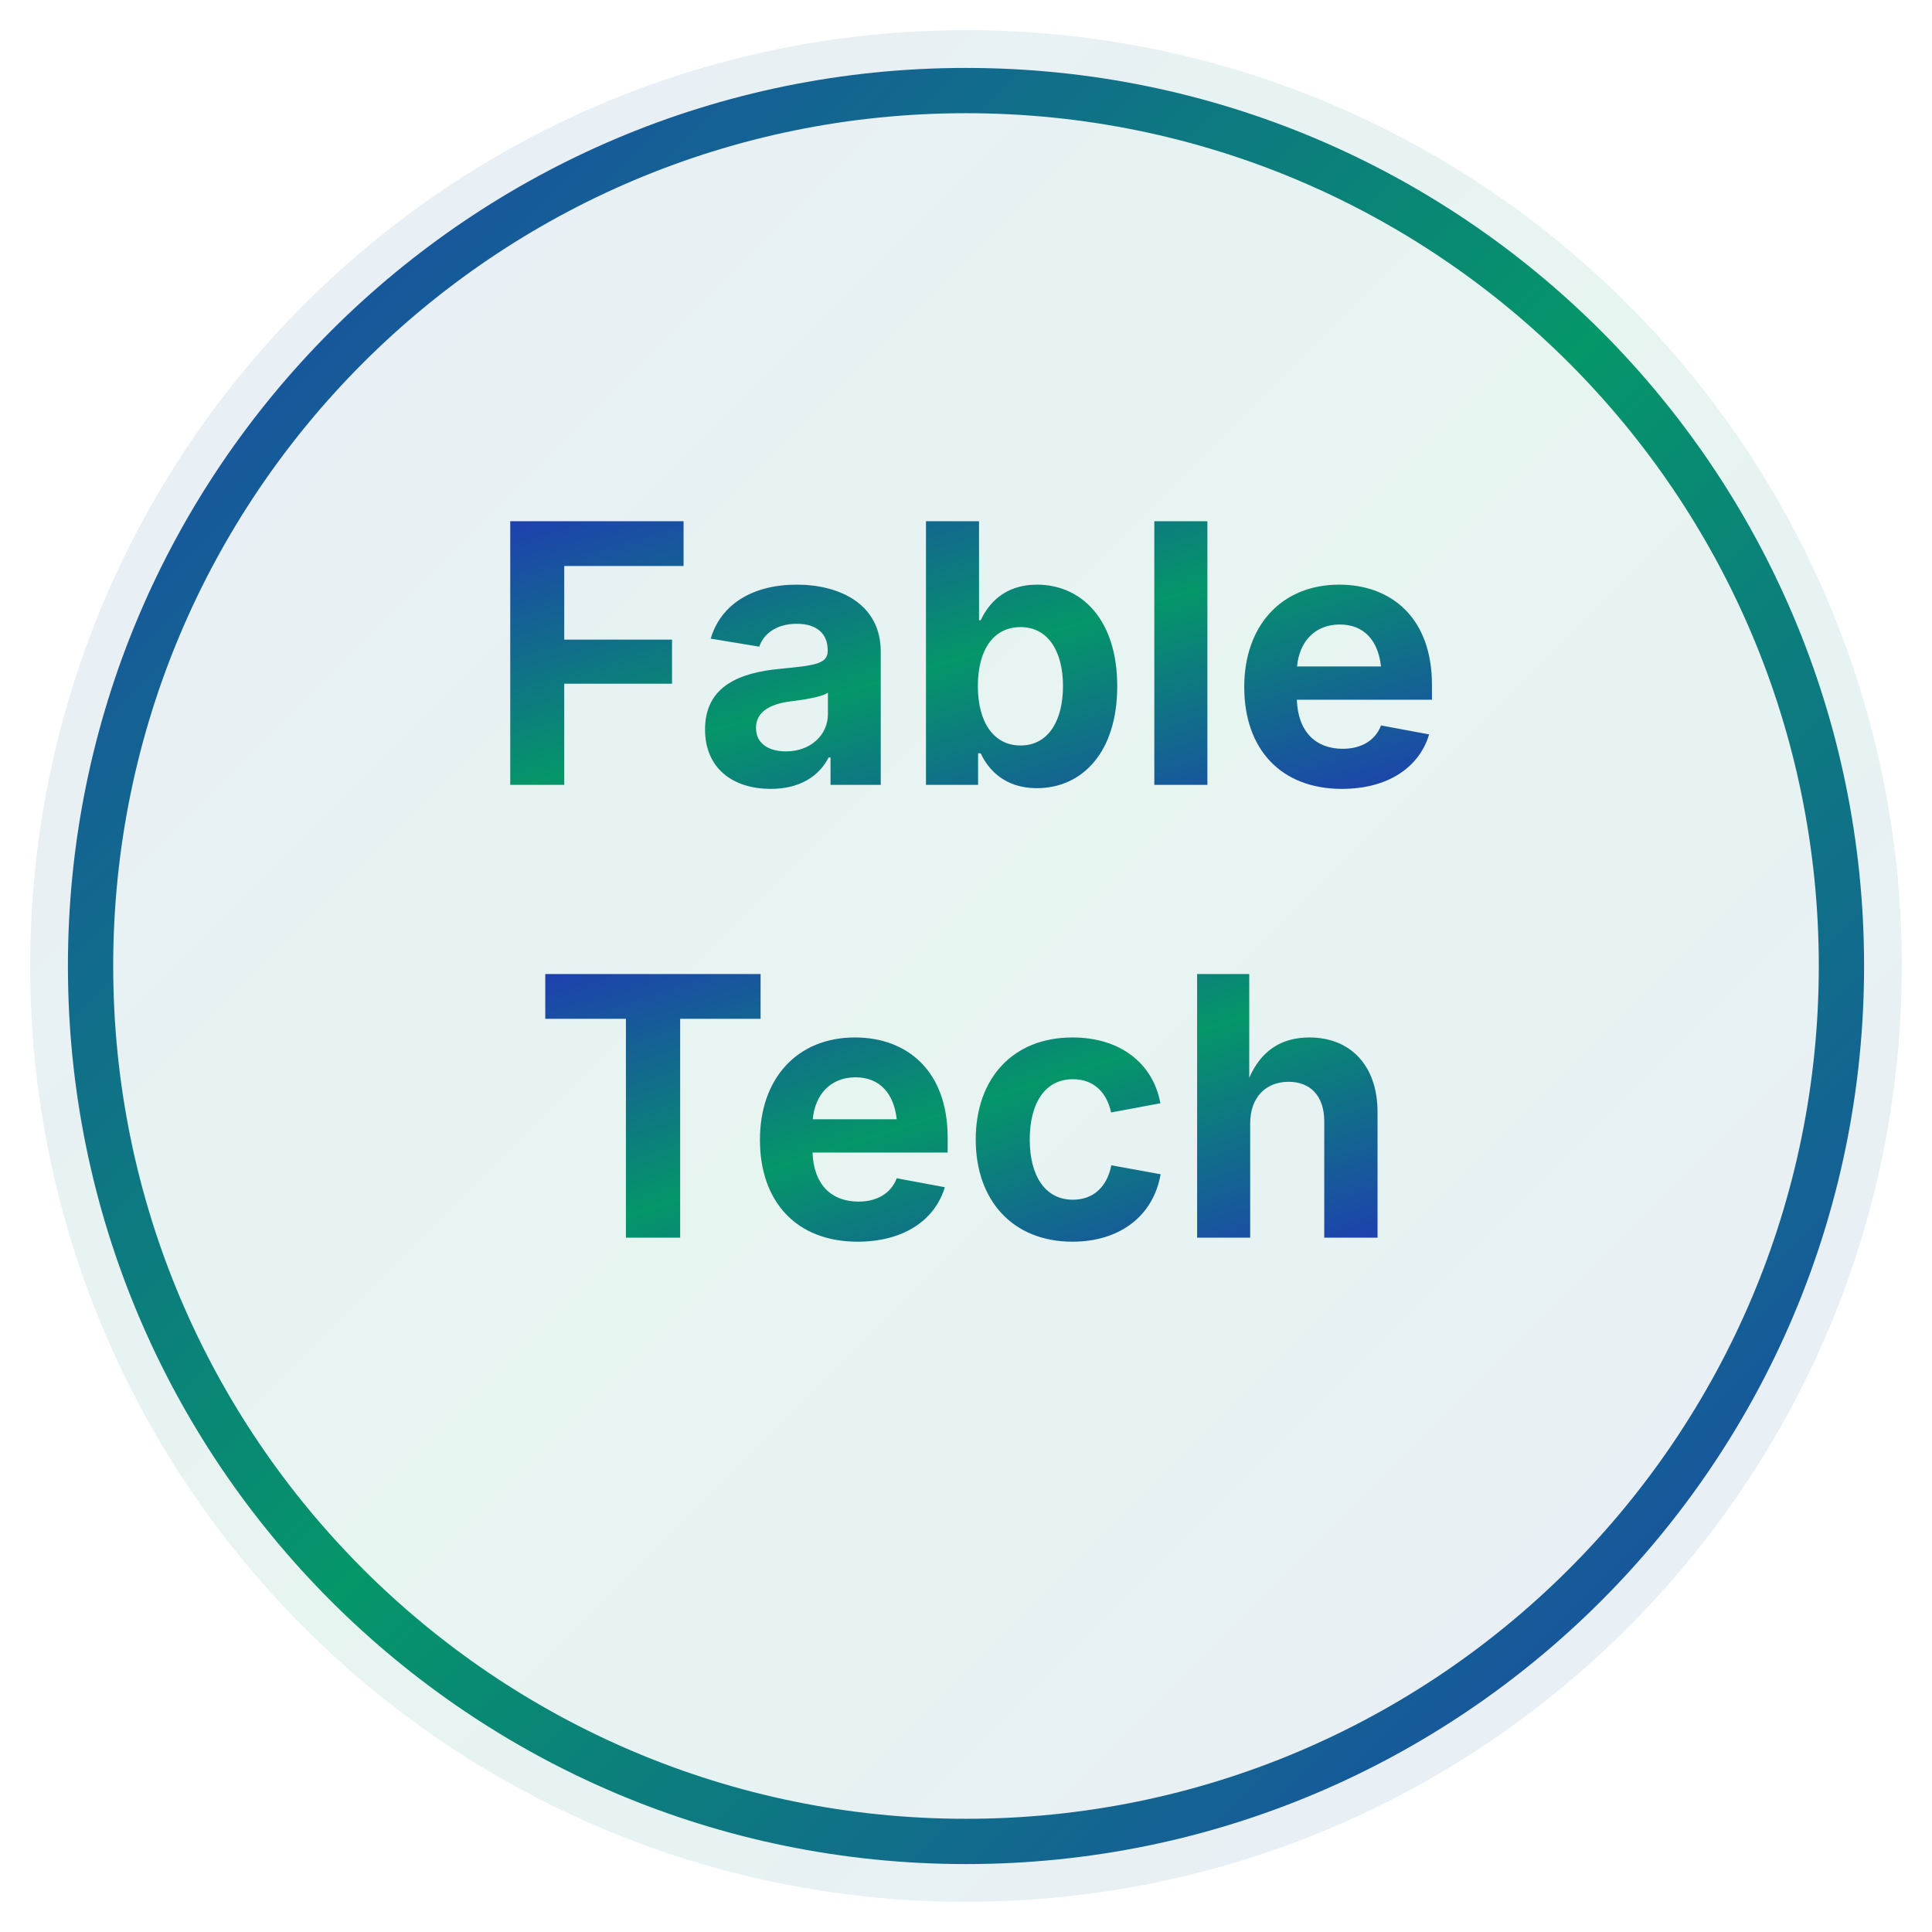
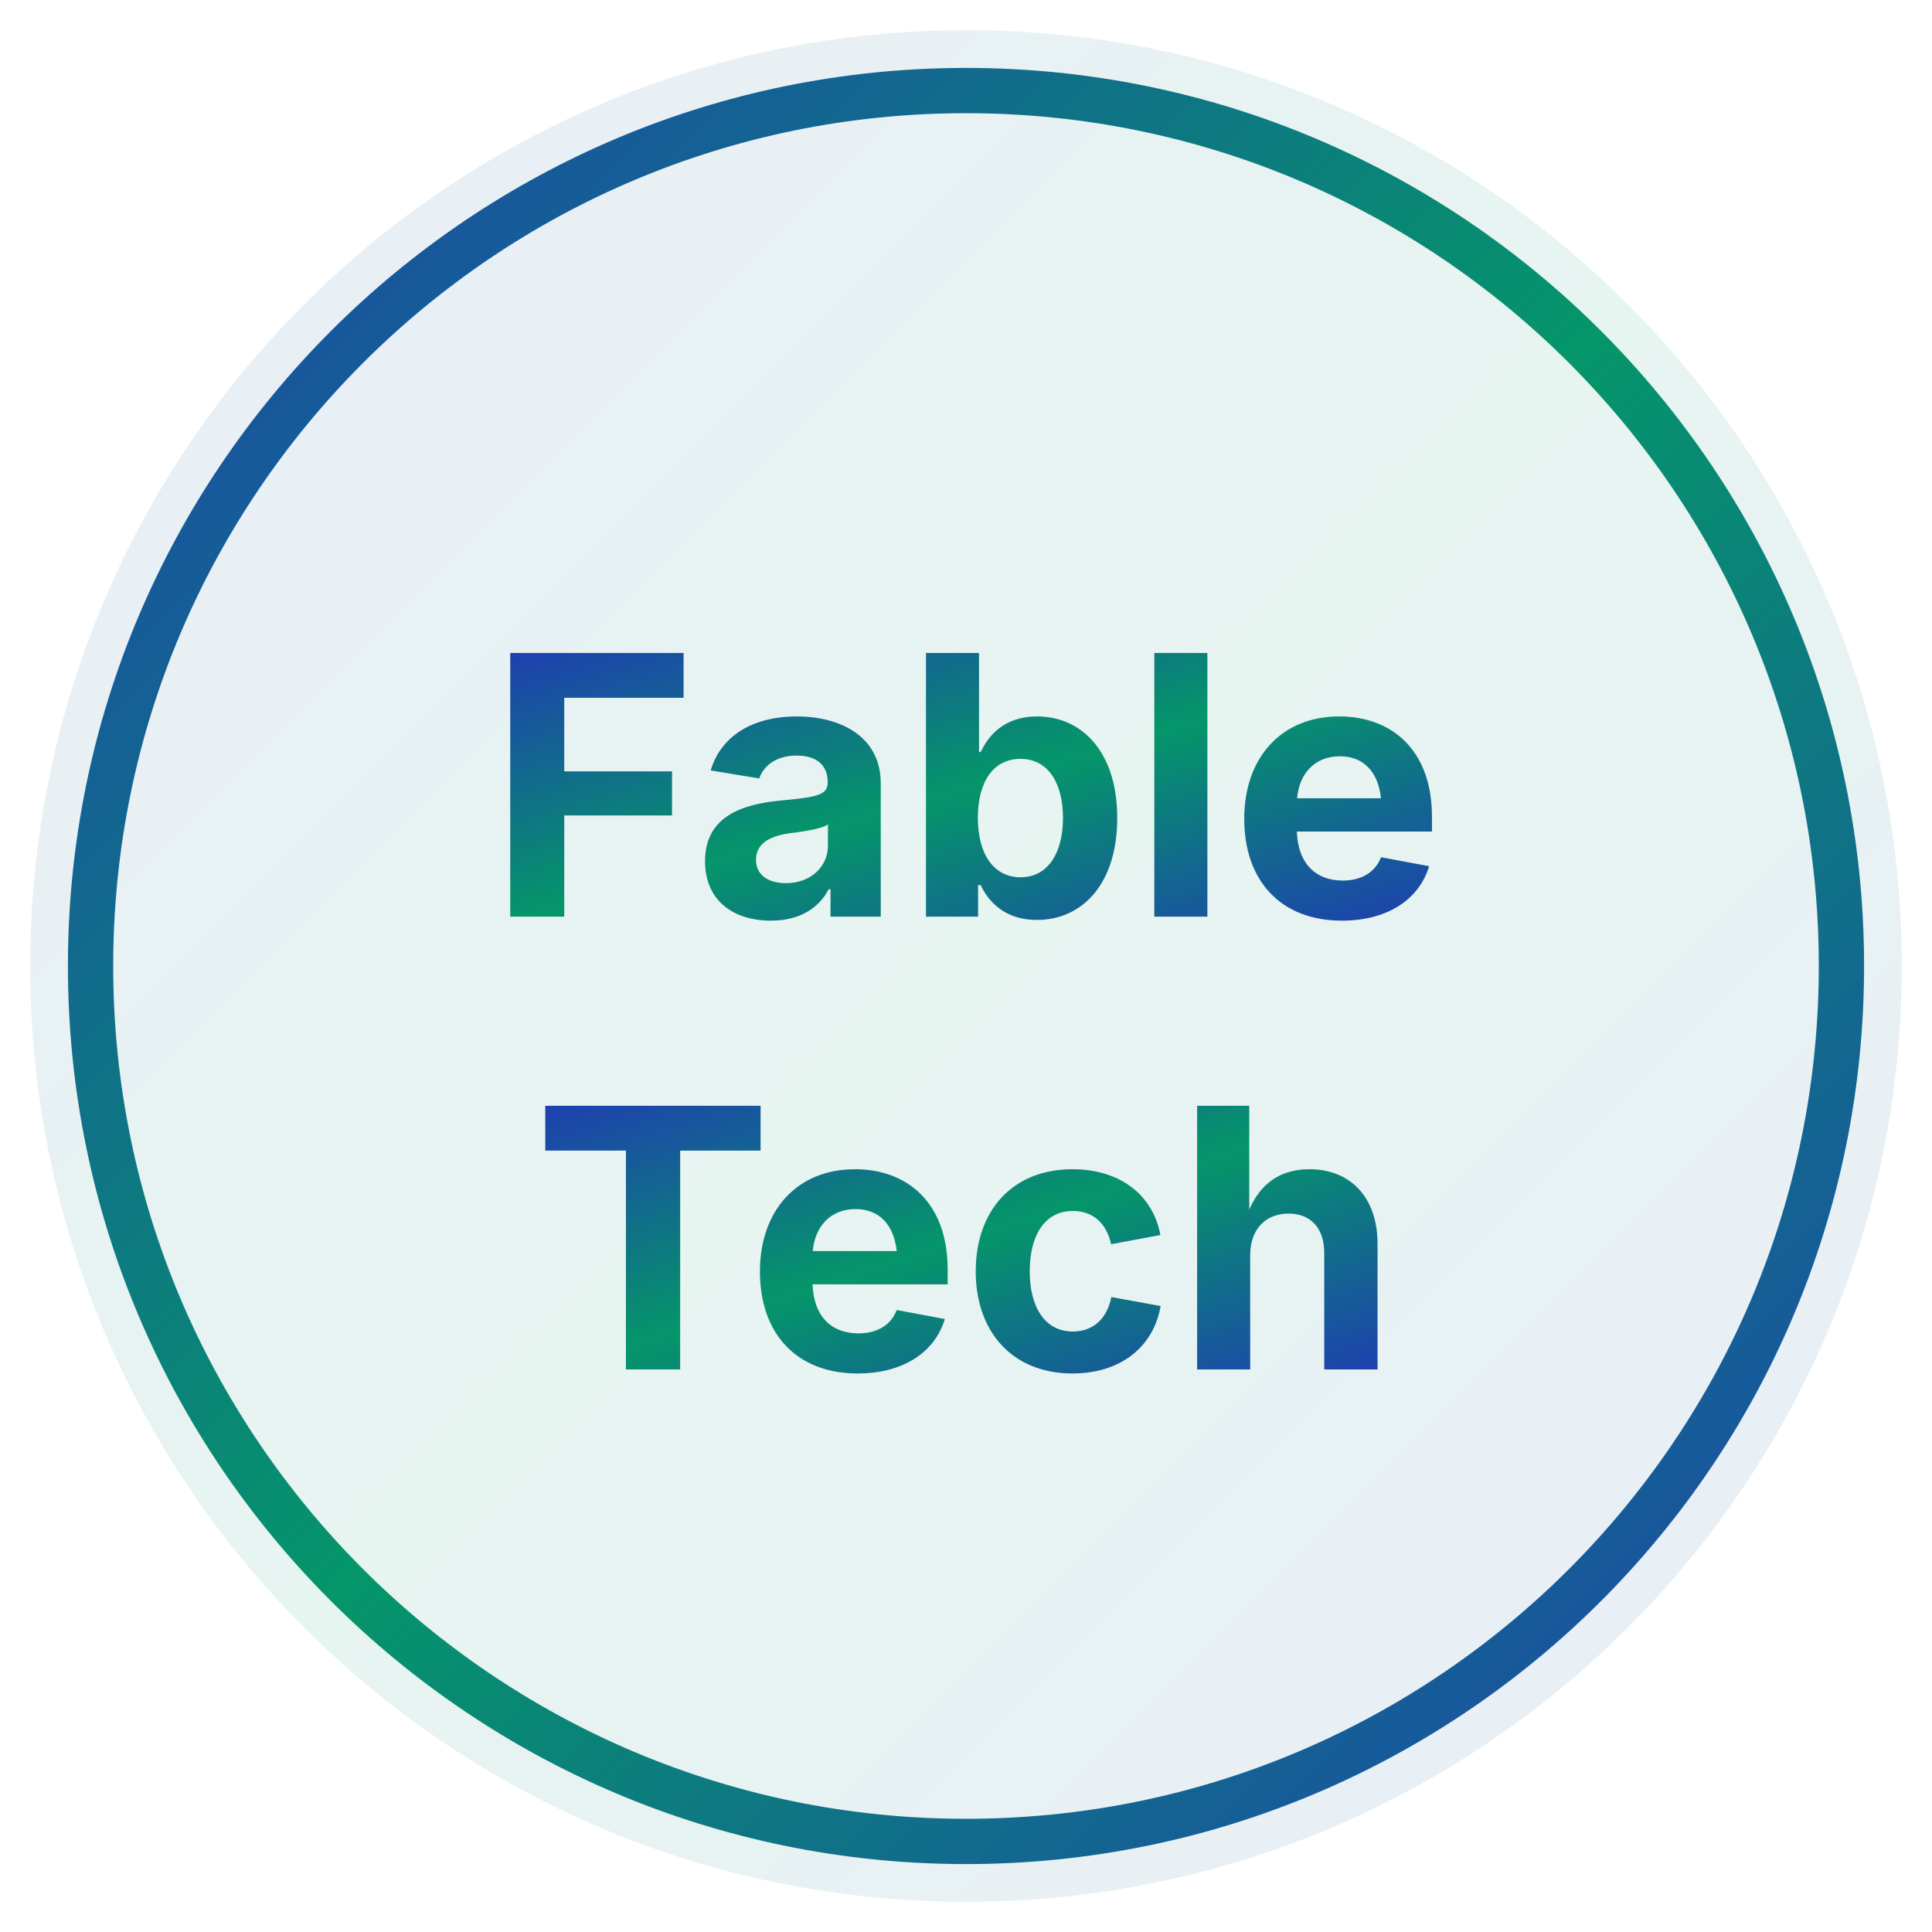
<svg xmlns="http://www.w3.org/2000/svg" viewBox="0 0 128 128">
  <defs>
    <linearGradient id="faviconGrad" x1="0%" y1="0%" x2="100%" y2="100%">
      <stop offset="0%" style="stop-color:#1e40af" />
      <stop offset="50%" style="stop-color:#059669" />
      <stop offset="100%" style="stop-color:#1e40af" />
    </linearGradient>
  </defs>
  <circle cx="64" cy="64" r="62" fill="url(#faviconGrad)" opacity="0.1" />
  <circle cx="64" cy="64" r="58" stroke="url(#faviconGrad)" stroke-width="3" fill="none" />
-   <text x="64" y="52" font-family="Inter, Arial, sans-serif" font-size="24" font-weight="700" text-anchor="middle" fill="url(#faviconGrad)">Fable</text>
-   <text x="64" y="82" font-family="Inter, Arial, sans-serif" font-size="24" font-weight="700" text-anchor="middle" fill="url(#faviconGrad)">Tech</text>
+   <text x="64" y="52" font-family="Inter, Arial, sans-serif" font-size="24" font-weight="700" text-anchor="middle" dominant-baseline="central" fill="url(#faviconGrad)">Fable</text>
+   <text x="64" y="82" font-family="Inter, Arial, sans-serif" font-size="24" font-weight="700" text-anchor="middle" dominant-baseline="central" fill="url(#faviconGrad)">Tech</text>
</svg>
